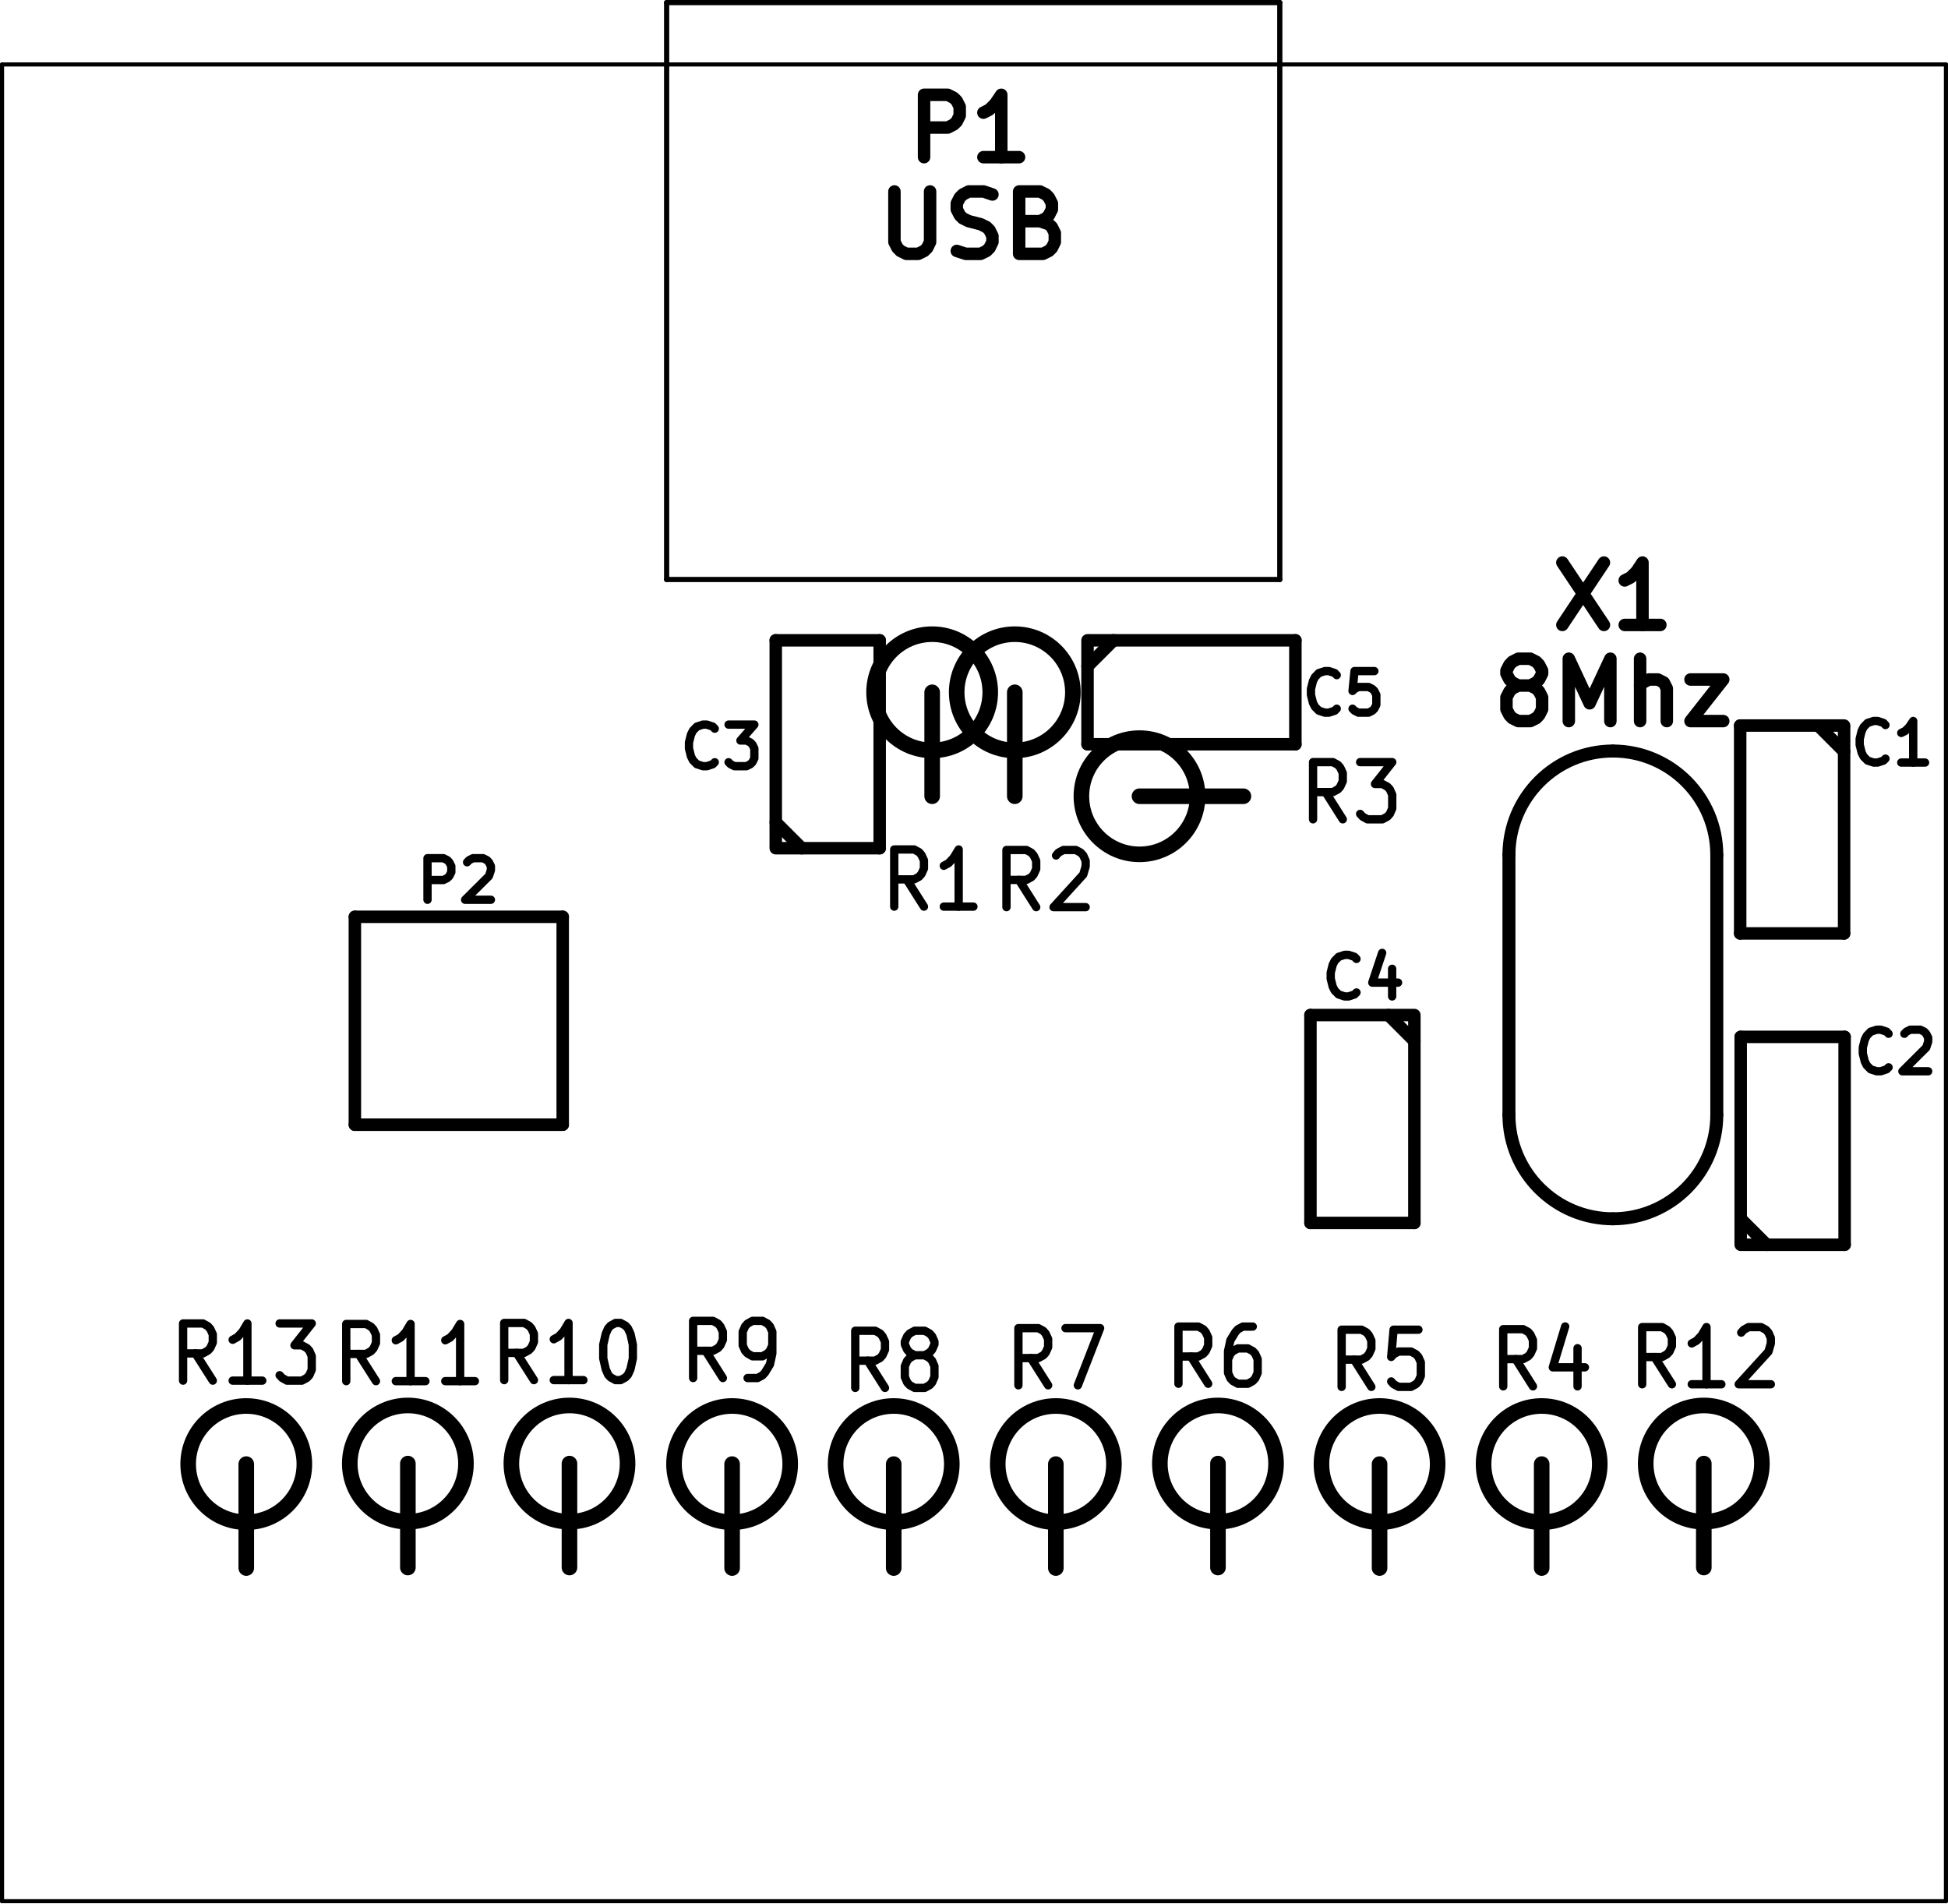
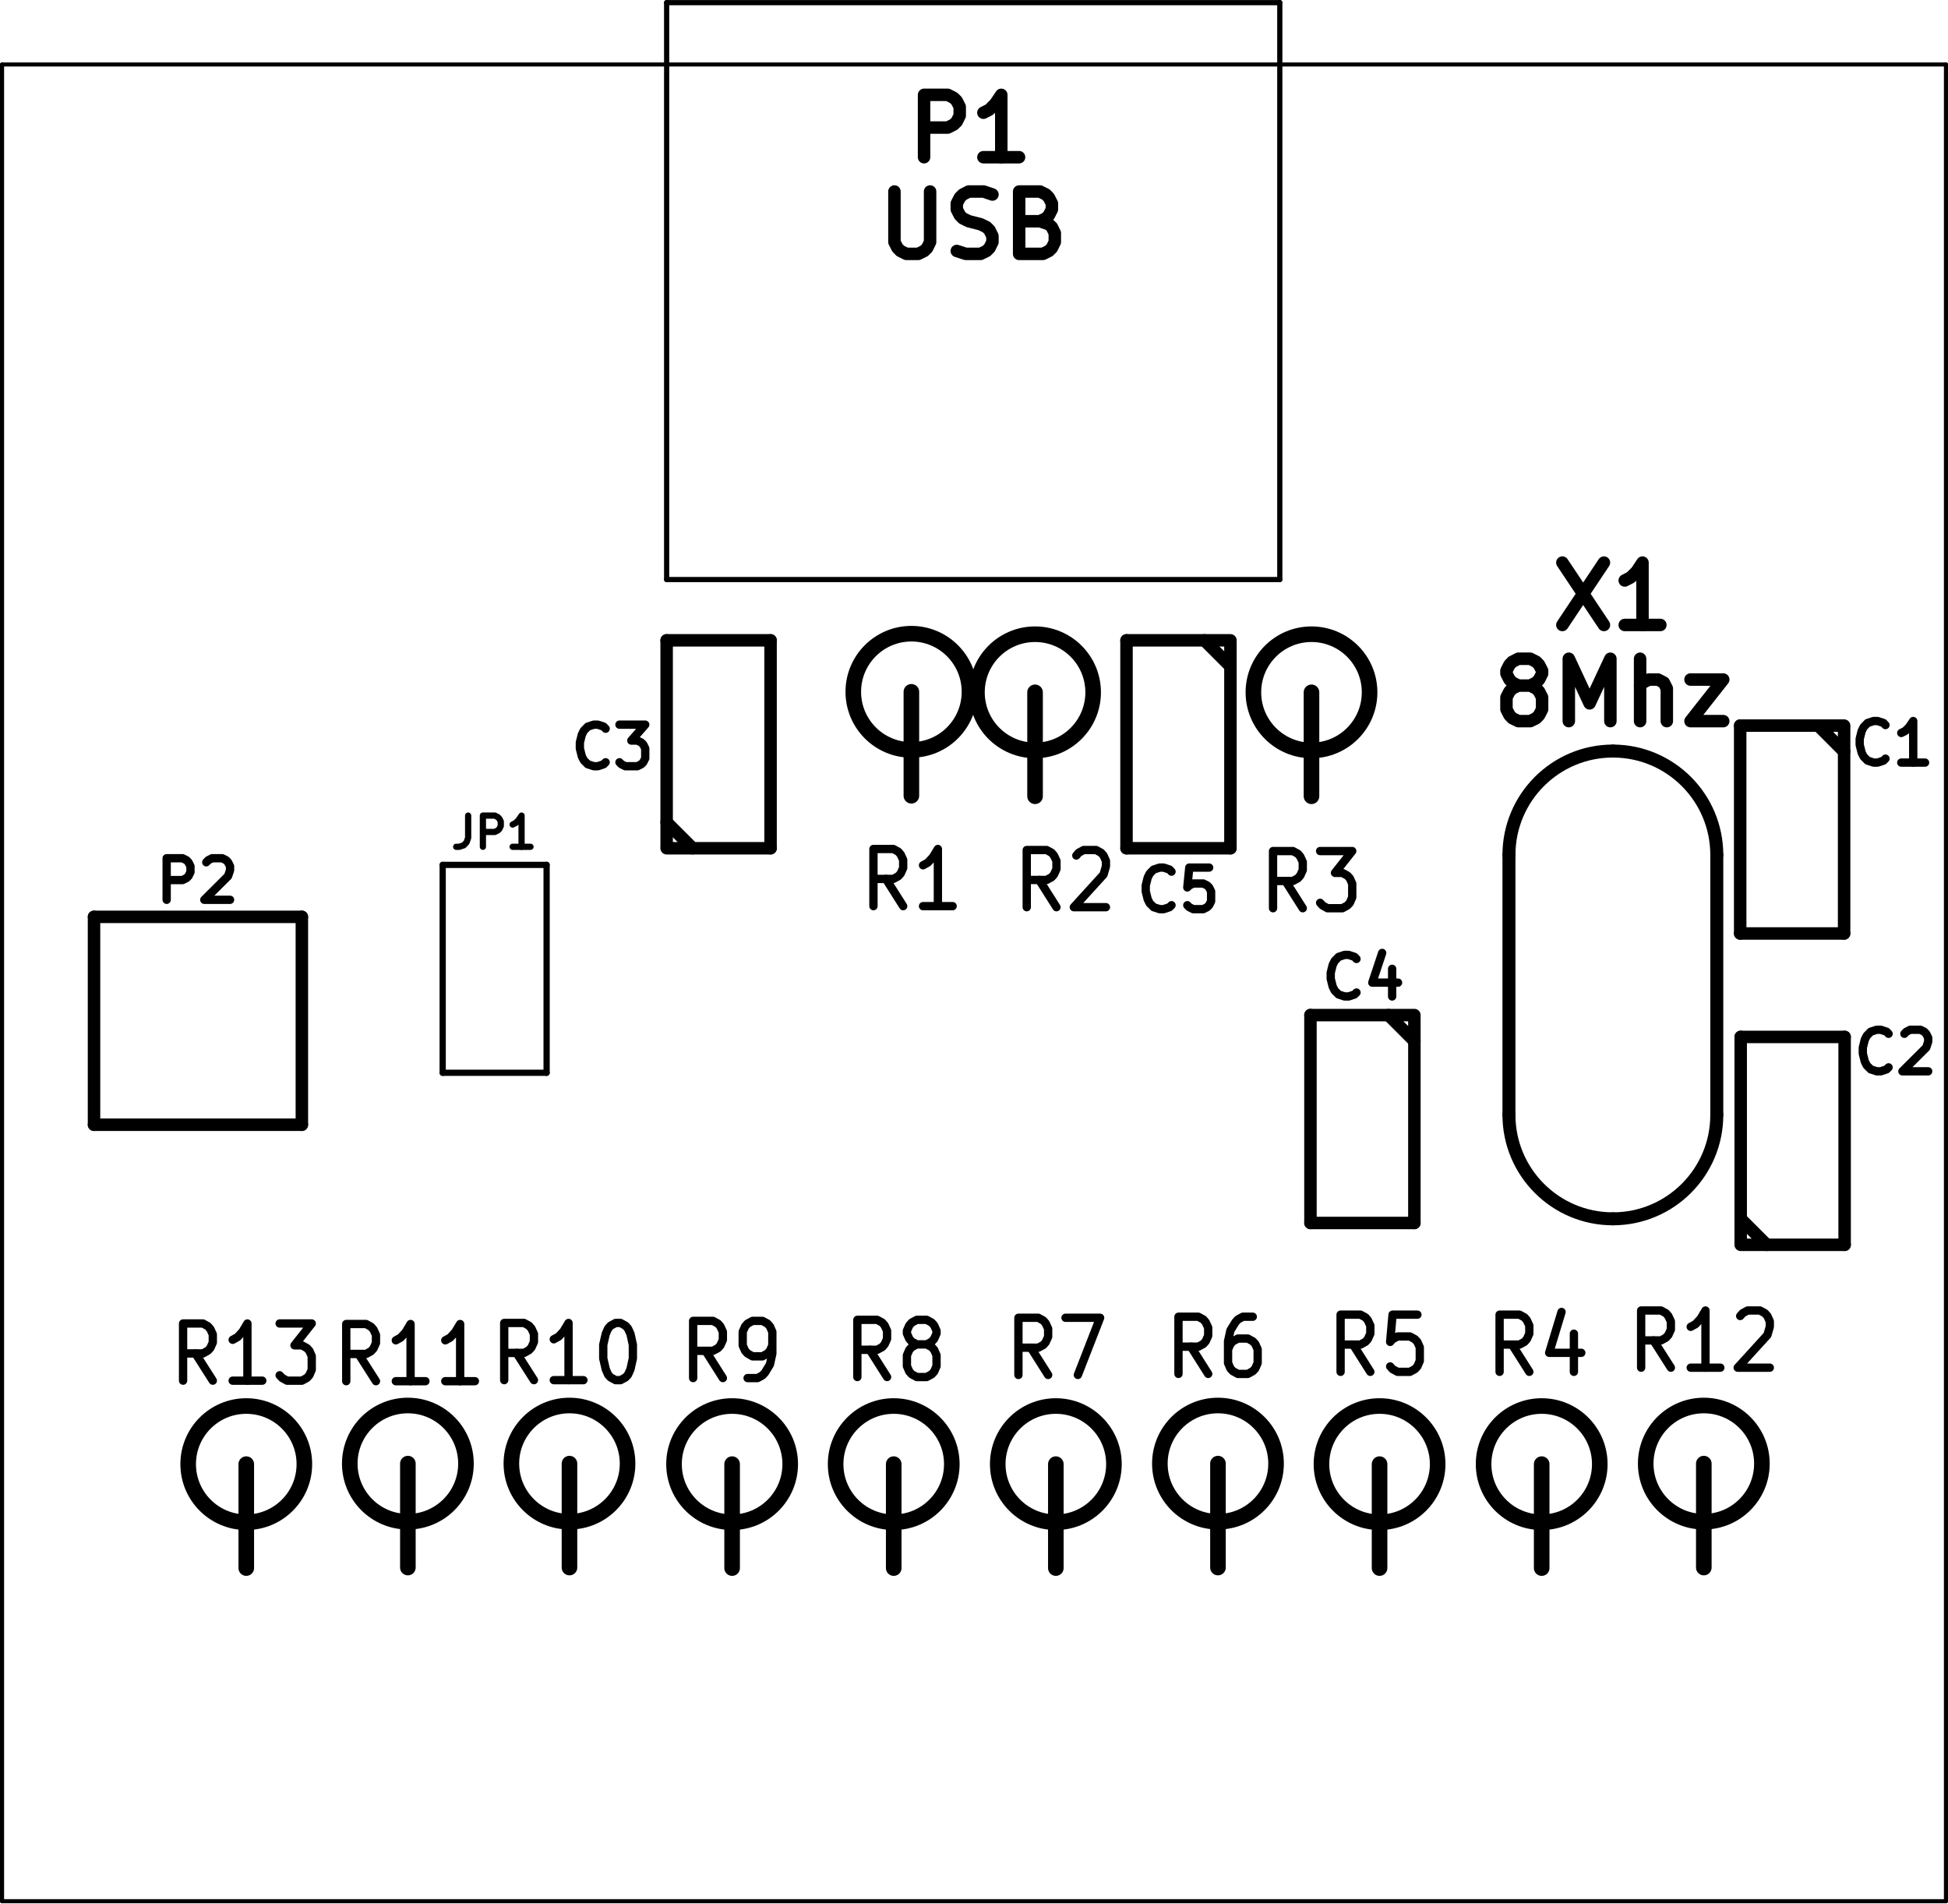
- <svg xmlns="http://www.w3.org/2000/svg" version="1.1" width="168.699" height="164.787" viewBox="0 0 18744.357 18309.685" id="svg2">
-   <defs id="defs326" />
-   <g style="fill:#000000;fill-opacity:1;stroke:#000000;stroke-linecap:round;stroke-linejoin:round;stroke-opacity:1" id="g8" transform="translate(-73440.374,-43325)" />
-   <g style="fill:#000000;fill-opacity:0;stroke:#000000;stroke-width:39.37;stroke-linecap:round;stroke-linejoin:round;stroke-opacity:1" id="g10" transform="translate(-73440.374,-43325)">
+ <svg xmlns="http://www.w3.org/2000/svg" version="1.1" width="168.699" height="164.79" viewBox="0 0 18744.366 18310.034" id="svg2">
+   <defs id="defs346" />
+   <g style="fill:#000000;fill-opacity:1;stroke:#000000;stroke-linecap:round;stroke-linejoin:round;stroke-opacity:1" id="g8" transform="translate(-73440.319,-43324.653)" />
+   <g style="fill:#000000;fill-opacity:0;stroke:#000000;stroke-width:39.37;stroke-linecap:round;stroke-linejoin:round;stroke-opacity:1" id="g10" transform="translate(-73440.319,-43324.653)">
    <path d="m 92165,61615 -18705,0" id="path12" />
    <path d="m 92165,43945 0,17670" id="path14" />
    <path d="m 73460,43945 18705,0" id="path16" />
    <path d="m 73460,61615 0,-17670" id="path18" />
  </g>
-   <g style="fill:#000000;fill-opacity:0;stroke:#000000;stroke-width:50;stroke-linecap:round;stroke-linejoin:round;stroke-opacity:1" id="g20" transform="translate(-73440.374,-43325)">
+   <g style="fill:#000000;fill-opacity:0;stroke:#000000;stroke-width:50;stroke-linecap:round;stroke-linejoin:round;stroke-opacity:1" id="g20" transform="translate(-73440.319,-43324.653)">
    <path d="m 79855,48900 0,-5550" id="path22" />
    <path d="m 85755,43350 0,5550" id="path24" />
    <path d="m 79855,48900 5900,0" id="path26" />
    <path d="m 79855,43350 5900,0" id="path28" />
  </g>
-   <g style="fill:#000000;fill-opacity:0;stroke:#000000;stroke-width:125;stroke-linecap:round;stroke-linejoin:round;stroke-opacity:1" id="g30" transform="translate(-73440.374,-43325)">
+   <g style="fill:#000000;fill-opacity:0;stroke:#000000;stroke-width:125;stroke-linecap:round;stroke-linejoin:round;stroke-opacity:1" id="g30" transform="translate(-73440.319,-43324.653)">
    <path d="m 89960,54050 0,-2500" id="path32" />
    <path d="m 87960,54050 0,-2500" id="path34" />
    <path d="m 88960,50550 a 1000,1000 0 0 0 -1000,1000" id="path36" />
    <path d="M 89960,51550 A 1000,1000 0 0 0 88960,50550" id="path38" />
    <path d="m 87960,54050 a 1000,1000 0 0 0 1000,1000" id="path40" />
    <path d="m 88960,55050 a 1000,1000 0 0 0 1000,-1000" id="path42" />
  </g>
-   <g style="fill:#000000;fill-opacity:0;stroke:#000000;stroke-width:120;stroke-linecap:round;stroke-linejoin:round;stroke-opacity:1" id="g44" transform="translate(-73440.374,-43325)">
-     <path d="m 80905,51465 0,-1980" id="path46" />
-     <path d="m 80905,49485 1000,0" id="path48" />
-     <path d="m 81905,49485 0,2000" id="path50" />
-     <path d="m 81905,51485 -1000,0" id="path52" />
-     <path d="m 81155,51485 -250,-250" id="path54" />
+   <g style="fill:#000000;fill-opacity:0;stroke:#000000;stroke-width:120;stroke-linecap:round;stroke-linejoin:round;stroke-opacity:1" id="g44" transform="translate(-73440.319,-43324.653)">
+     <path d="m 79855,51465 0,-1980" id="path46" />
+     <path d="m 79855,49485 1000,0" id="path48" />
+     <path d="m 80855,49485 0,2000" id="path50" />
+     <path d="m 80855,51485 -1000,0" id="path52" />
+     <path d="m 80105,51485 -250,-250" id="path54" />
    <path d="m 91185,50325 0,1980" id="path56" />
    <path d="m 91185,52305 -1000,0" id="path58" />
    <path d="m 90185,52305 0,-2000" id="path60" />
    <path d="m 90185,50305 1000,0" id="path62" />
    <path d="m 90935,50305 250,250" id="path64" />
    <path d="m 90190,55280 0,-1980" id="path66" />
    <path d="m 90190,53300 1000,0" id="path68" />
    <path d="m 91190,53300 0,2000" id="path70" />
    <path d="m 91190,55300 -1000,0" id="path72" />
    <path d="m 90440,55300 -250,-250" id="path74" />
    <path d="m 87050,53110 0,1980" id="path76" />
    <path d="m 87050,55090 -1000,0" id="path78" />
    <path d="m 86050,55090 0,-2000" id="path80" />
    <path d="m 86050,53090 1000,0" id="path82" />
    <path d="m 86800,53090 250,250" id="path84" />
-     <path d="m 83925,49485 1980,0" id="path86" />
-     <path d="m 85905,49485 0,1000" id="path88" />
-     <path d="m 85905,50485 -2000,0" id="path90" />
-     <path d="m 83905,50485 0,-1000" id="path92" />
-     <path d="m 83905,49735 250,-250" id="path94" />
+     <path d="m 85280,49505 0,1980" id="path86" />
+     <path d="m 85280,51485 -1000,0" id="path88" />
+     <path d="m 84280,51485 0,-2000" id="path90" />
+     <path d="m 84280,49485 1000,0" id="path92" />
+     <path d="m 85030,49485 250,250" id="path94" />
  </g>
-   <g style="fill:#000000;fill-opacity:0;stroke:#000000;stroke-width:150;stroke-linecap:round;stroke-linejoin:round;stroke-opacity:1" id="g96" transform="translate(-73440.374,-43325)">
-     <path d="m 82410,49985 0,1000" id="path98" />
-     <circle cx="82410" cy="49985" r="559.017" id="circle100" d="m 82969.017,49985 c 0,308.737 -250.28,559.017 -559.017,559.017 -308.737,0 -559.017,-250.28 -559.017,-559.017 0,-308.737 250.28,-559.017 559.017,-559.017 308.737,0 559.017,250.28 559.017,559.017 z" />
-     <path d="m 83205,49985 0,1000" id="path102" />
-     <circle cx="83205" cy="49985" r="559.017" id="circle104" d="m 83764.017,49985 c 0,308.737 -250.28,559.017 -559.017,559.017 -308.737,0 -559.017,-250.28 -559.017,-559.017 0,-308.737 250.28,-559.017 559.017,-559.017 308.737,0 559.017,250.28 559.017,559.017 z" />
-     <path d="m 84405,50985 1000,0" id="path106" />
-     <circle cx="84405" cy="50985" r="559.017" id="circle108" d="m 84964.017,50985 c 0,308.737 -250.28,559.017 -559.017,559.017 -308.737,0 -559.017,-250.28 -559.017,-559.017 0,-308.737 250.28,-559.017 559.017,-559.017 308.737,0 559.017,250.28 559.017,559.017 z" />
+   <g style="fill:#000000;fill-opacity:0;stroke:#000000;stroke-width:150;stroke-linecap:round;stroke-linejoin:round;stroke-opacity:1" id="g96" transform="translate(-73440.319,-43324.653)">
+     <path d="m 82210,49980 0,1000" id="path98" />
+     <circle cx="82210" cy="49980" r="559.017" id="circle100" d="m 82769.017,49980 c 0,308.737 -250.28,559.017 -559.017,559.017 -308.737,0 -559.017,-250.28 -559.017,-559.017 0,-308.737 250.28,-559.017 559.017,-559.017 308.737,0 559.017,250.28 559.017,559.017 z" />
+     <path d="m 83400,49985 0,1000" id="path102" />
+     <circle cx="83400" cy="49985" r="559.017" id="circle104" d="m 83959.017,49985 c 0,308.737 -250.28,559.017 -559.017,559.017 -308.737,0 -559.017,-250.28 -559.017,-559.017 0,-308.737 250.28,-559.017 559.017,-559.017 308.737,0 559.017,250.28 559.017,559.017 z" />
+     <path d="m 86060,49985 0,1000" id="path106" />
+     <circle cx="86060" cy="49985" r="559.017" id="circle108" d="m 86619.017,49985 c 0,308.737 -250.28,559.017 -559.017,559.017 -308.737,0 -559.017,-250.28 -559.017,-559.017 0,-308.737 250.28,-559.017 559.017,-559.017 308.737,0 559.017,250.28 559.017,559.017 z" />
  </g>
-   <g style="fill:#000000;fill-opacity:0;stroke:#000000;stroke-width:120;stroke-linecap:round;stroke-linejoin:round;stroke-opacity:1" id="g110" transform="translate(-73440.374,-43325)">
-     <path d="m 76855,52145 2000,0" id="path112" />
-     <path d="m 78855,52145 0,2000" id="path114" />
-     <path d="m 78855,54145 -2000,0" id="path116" />
-     <path d="m 76855,54145 0,-2000" id="path118" />
+   <g style="fill:#000000;fill-opacity:0;stroke:#000000;stroke-width:120;stroke-linecap:round;stroke-linejoin:round;stroke-opacity:1" id="g110" transform="translate(-73440.319,-43324.653)">
+     <path d="m 74345,52145 2000,0" id="path112" />
+     <path d="m 76345,52145 0,2000" id="path114" />
+     <path d="m 76345,54145 -2000,0" id="path116" />
+     <path d="m 74345,54145 0,-2000" id="path118" />
  </g>
-   <g style="fill:#000000;fill-opacity:0;stroke:#000000;stroke-width:150;stroke-linecap:round;stroke-linejoin:round;stroke-opacity:1" id="g120" transform="translate(-73440.374,-43325)">
+   <g style="fill:#000000;fill-opacity:0;stroke:#000000;stroke-width:150;stroke-linecap:round;stroke-linejoin:round;stroke-opacity:1" id="g120" transform="translate(-73440.319,-43324.653)">
    <path d="m 88275,57410 0,1000" id="path122" />
    <circle cx="88275" cy="57410" r="559.017" id="circle124" d="m 88834.017,57410 c 0,308.737 -250.28,559.017 -559.017,559.017 -308.737,0 -559.017,-250.28 -559.017,-559.017 0,-308.737 250.28,-559.017 559.017,-559.017 308.737,0 559.017,250.28 559.017,559.017 z" />
    <path d="m 86715,57410 0,1000" id="path126" />
    <circle cx="86715" cy="57410" r="559.017" id="circle128" d="m 87274.017,57410 c 0,308.737 -250.28,559.017 -559.017,559.017 -308.737,0 -559.017,-250.28 -559.017,-559.017 0,-308.737 250.28,-559.017 559.017,-559.017 308.737,0 559.017,250.28 559.017,559.017 z" />
    <path d="m 85160,57405 0,1000" id="path130" />
    <circle cx="85160" cy="57405" r="559.017" id="circle132" d="m 85719.017,57405 c 0,308.737 -250.28,559.017 -559.017,559.017 -308.737,0 -559.017,-250.28 -559.017,-559.017 0,-308.737 250.28,-559.017 559.017,-559.017 308.737,0 559.017,250.28 559.017,559.017 z" />
    <path d="m 83600,57410 0,1000" id="path134" />
    <circle cx="83600" cy="57410" r="559.017" id="circle136" d="m 84159.017,57410 c 0,308.737 -250.28,559.017 -559.017,559.017 -308.737,0 -559.017,-250.28 -559.017,-559.017 0,-308.737 250.28,-559.017 559.017,-559.017 308.737,0 559.017,250.28 559.017,559.017 z" />
    <path d="m 82040,57410 0,1000" id="path138" />
    <circle cx="82040" cy="57410" r="559.017" id="circle140" d="m 82599.017,57410 c 0,308.737 -250.28,559.017 -559.017,559.017 -308.737,0 -559.017,-250.28 -559.017,-559.017 0,-308.737 250.28,-559.017 559.017,-559.017 308.737,0 559.017,250.28 559.017,559.017 z" />
    <path d="m 80485,57410 0,1000" id="path142" />
    <circle cx="80485" cy="57410" r="559.017" id="circle144" d="m 81044.017,57410 c 0,308.737 -250.28,559.017 -559.017,559.017 -308.737,0 -559.017,-250.28 -559.017,-559.017 0,-308.737 250.28,-559.017 559.017,-559.017 308.737,0 559.017,250.28 559.017,559.017 z" />
    <path d="m 78920,57405 0,1000" id="path146" />
    <circle cx="78920" cy="57405" r="559.017" id="circle148" d="m 79479.017,57405 c 0,308.737 -250.28,559.017 -559.017,559.017 -308.737,0 -559.017,-250.28 -559.017,-559.017 0,-308.737 250.28,-559.017 559.017,-559.017 308.737,0 559.017,250.28 559.017,559.017 z" />
    <path d="m 77365,57405 0,1000" id="path150" />
    <circle cx="77365" cy="57405" r="559.017" id="circle152" d="m 77924.017,57405 c 0,308.737 -250.28,559.017 -559.017,559.017 -308.737,0 -559.017,-250.28 -559.017,-559.017 0,-308.737 250.28,-559.017 559.017,-559.017 308.737,0 559.017,250.28 559.017,559.017 z" />
    <path d="m 89835,57405 0,1000" id="path154" />
    <circle cx="89835" cy="57405" r="559.017" id="circle156" d="m 90394.017,57405 c 0,308.737 -250.28,559.017 -559.017,559.017 -308.737,0 -559.017,-250.28 -559.017,-559.017 0,-308.737 250.28,-559.017 559.017,-559.017 308.737,0 559.017,250.28 559.017,559.017 z" />
    <path d="m 75810,57410 0,1000" id="path158" />
    <circle cx="75810" cy="57410" r="559.017" id="circle160" d="m 76369.017,57410 c 0,308.737 -250.28,559.017 -559.017,559.017 -308.737,0 -559.017,-250.28 -559.017,-559.017 0,-308.737 250.28,-559.017 559.017,-559.017 308.737,0 559.017,250.28 559.017,559.017 z" />
  </g>
-   <g style="fill:#000000;fill-opacity:0;stroke:#000000;stroke-width:120;stroke-linecap:round;stroke-linejoin:round;stroke-opacity:1" id="g162" transform="translate(-73440.374,-43325)">
-     <path d="m 82332,44837 0,-600 228,0 57,29 29,29 29,57 0,85 -29,58 -29,28 -57,29 -228,0" id="path164" />
-     <path d="m 83246,44837 -343,0" id="path166" />
-     <path d="m 83075,44837 0,-600 -58,86 -57,57 -57,29" id="path168" />
-     <path d="m 82047,45167 0,486 29,57 29,29 57,28 114,0 57,-28 29,-29 28,-57 0,-486" id="path170" />
-     <path d="m 82647,45739 86,28 143,0 57,-28 29,-29 28,-57 0,-57 -28,-57 -29,-29 -57,-28 -114,-29 -57,-28 -29,-29 -29,-57 0,-57 29,-57 29,-29 57,-29 143,0 85,29" id="path172" />
-     <path d="m 83447,45453 86,29 29,28 28,57 0,86 -28,57 -29,29 -57,28 -229,0 0,-600 200,0 58,29 28,29 29,57 0,57 -29,57 -28,29 -58,28 -200,0" id="path174" />
-     <path d="m 88474,48737 400,600" id="path176" />
-     <path d="m 88874,48737 -400,600" id="path178" />
-     <path d="m 89417,49337 -343,0" id="path180" />
-     <path d="m 89245,49337 0,-600 -57,86 -57,57 -57,29" id="path182" />
-     <path d="m 88050,49920 -57,-29 -28,-29 -29,-57 0,-28 29,-57 28,-29 57,-29 115,0 57,29 28,29 29,57 0,28 -29,57 -28,29 -57,29 -115,0 -57,28 -28,29 -29,57 0,114 29,57 28,29 57,28 115,0 57,-28 28,-29 29,-57 0,-114 -29,-57 -28,-29 -57,-28" id="path184" />
-     <path d="m 88536,50262 0,-600 200,429 200,-429 0,600" id="path186" />
-     <path d="m 89222,50262 0,-600" id="path188" />
-     <path d="m 89479,50262 0,-314 -29,-57 -57,-29 -86,0 -57,29 -28,29" id="path190" />
-     <path d="m 89707,49862 315,0 -315,400 315,0" id="path192" />
+   <g style="fill:#000000;fill-opacity:0;stroke:#000000;stroke-width:60;stroke-linecap:round;stroke-linejoin:round;stroke-opacity:1" id="g162" transform="translate(-73440.319,-43324.653)">
+     <path d="m 77700,51645 1000,0" id="path164" />
+     <path d="m 78700,51645 0,2000" id="path166" />
+     <path d="m 78700,53645 -1000,0" id="path168" />
+     <path d="m 77700,53645 0,-2000" id="path170" />
  </g>
-   <g style="fill:#000000;fill-opacity:0;stroke:#000000;stroke-width:80;stroke-linecap:round;stroke-linejoin:round;stroke-opacity:1" id="g194" transform="translate(-73440.374,-43325)">
-     <path d="m 80318,50658 -19,19 -57,19 -38,0 -58,-19 -38,-38 -19,-38 -19,-76 0,-57 19,-76 19,-38 38,-39 58,-19 38,0 57,19 19,20" id="path196" />
-     <path d="m 80451,50296 248,0 -134,153 58,0 38,19 19,19 19,38 0,95 -19,38 -19,19 -38,19 -115,0 -38,-19 -19,-19" id="path198" />
-     <path d="m 91583,50623 -19,19 -57,19 -38,0 -58,-19 -38,-38 -19,-38 -19,-76 0,-57 19,-76 19,-38 38,-39 58,-19 38,0 57,19 19,20" id="path200" />
-     <path d="m 91964,50661 -229,0" id="path202" />
-     <path d="m 91850,50661 0,-400 -39,58 -38,38 -38,19" id="path204" />
-     <path d="m 91613,53593 -19,19 -57,19 -38,0 -58,-19 -38,-38 -19,-38 -19,-76 0,-57 19,-76 19,-38 38,-39 58,-19 38,0 57,19 19,20" id="path206" />
-     <path d="m 91765,53270 19,-20 38,-19 96,0 38,19 19,20 19,38 0,38 -19,57 -229,228 248,0" id="path208" />
-     <path d="m 86493,52873 -19,19 -57,19 -38,0 -58,-19 -38,-38 -19,-38 -19,-76 0,-57 19,-76 19,-38 38,-39 58,-19 38,0 57,19 19,20" id="path210" />
-     <path d="m 86836,52645 0,266" id="path212" />
-     <path d="m 86740,52492 -95,286 248,0" id="path214" />
-     <path d="m 86303,50143 -19,19 -57,19 -38,0 -58,-19 -38,-38 -19,-38 -19,-76 0,-57 19,-76 19,-38 38,-39 58,-19 38,0 57,19 19,20" id="path216" />
-     <path d="m 86665,49781 -191,0 -19,191 19,-19 38,-19 96,0 38,19 19,19 19,38 0,95 -19,38 -19,19 -38,19 -96,0 -38,-19 -19,-19" id="path218" />
-     <path d="m 82331,52047 -166,-262" id="path220" />
-     <path d="m 82045,52047 0,-550 191,0 48,26 23,27 24,52 0,78 -24,53 -23,26 -48,26 -191,0" id="path222" />
-     <path d="m 82807,52047 -285,0" id="path224" />
-     <path d="m 82665,52047 0,-550 -48,79 -48,52 -47,26" id="path226" />
-     <path d="m 83411,52052 -166,-262" id="path228" />
-     <path d="m 83125,52052 0,-550 191,0 48,26 23,27 24,52 0,78 -24,53 -23,26 -48,26 -191,0" id="path230" />
-     <path d="m 83602,51555 23,-27 48,-26 119,0 48,26 24,27 23,52 0,52 -23,79 -286,314 309,0" id="path232" />
-     <path d="m 86361,51207 -166,-262" id="path234" />
-     <path d="m 86075,51207 0,-550 191,0 48,26 23,27 24,52 0,78 -24,53 -23,26 -48,26 -191,0" id="path236" />
-     <path d="m 86528,50657 309,0 -166,210 71,0 48,26 24,26 23,52 0,131 -23,53 -24,26 -48,26 -143,0 -47,-26 -24,-26" id="path238" />
-     <path d="m 77554,51981 0,-400 153,0 38,19 19,20 19,38 0,57 -19,38 -19,19 -38,19 -153,0" id="path240" />
-     <path d="m 77935,51620 19,-20 38,-19 96,0 38,19 19,20 19,38 0,38 -19,57 -229,228 248,0" id="path242" />
-     <path d="m 88191,56662 -166,-262" id="path244" />
-     <path d="m 87905,56662 0,-550 191,0 48,26 23,27 24,52 0,78 -24,53 -23,26 -48,26 -191,0" id="path246" />
-     <path d="m 88620,56295 0,367" id="path248" />
-     <path d="m 88501,56086 -119,393 309,0" id="path250" />
-     <path d="m 86636,56667 -166,-262" id="path252" />
-     <path d="m 86350,56667 0,-550 191,0 48,26 23,27 24,52 0,78 -24,53 -23,26 -48,26 -191,0" id="path254" />
-     <path d="m 87089,56117 -239,0 -23,262 23,-26 48,-26 119,0 48,26 24,26 23,52 0,131 -23,53 -24,26 -48,26 -119,0 -48,-26 -23,-26" id="path256" />
-     <path d="m 85066,56637 -166,-262" id="path258" />
-     <path d="m 84780,56637 0,-550 191,0 48,26 23,27 24,52 0,78 -24,53 -23,26 -48,26 -191,0" id="path260" />
-     <path d="m 85495,56087 -95,0 -48,26 -24,27 -48,78 -23,105 0,209 23,53 24,26 48,26 95,0 48,-26 24,-26 23,-53 0,-131 -23,-52 -24,-26 -48,-26 -95,0 -48,26 -24,26 -23,52" id="path262" />
-     <path d="m 83526,56652 -166,-262" id="path264" />
-     <path d="m 83240,56652 0,-550 191,0 48,26 23,27 24,52 0,78 -24,53 -23,26 -48,26 -191,0" id="path266" />
-     <path d="m 83693,56102 333,0 -214,550" id="path268" />
-     <path d="m 81956,56677 -166,-262" id="path270" />
-     <path d="m 81670,56677 0,-550 191,0 48,26 23,27 24,52 0,78 -24,53 -23,26 -48,26 -191,0" id="path272" />
-     <path d="m 82242,56363 -48,-26 -24,-27 -23,-52 0,-26 23,-52 24,-27 48,-26 95,0 48,26 24,27 23,52 0,26 -23,52 -24,27 -48,26 -95,0 -48,26 -24,26 -23,53 0,104 23,53 24,26 48,26 95,0 48,-26 24,-26 23,-53 0,-104 -23,-53 -24,-26 -48,-26" id="path274" />
-     <path d="m 80396,56582 -166,-262" id="path276" />
-     <path d="m 80110,56582 0,-550 191,0 48,26 23,27 24,52 0,78 -24,53 -23,26 -48,26 -191,0" id="path278" />
-     <path d="m 80634,56582 96,0 47,-26 24,-26 48,-79 23,-105 0,-209 -23,-52 -24,-27 -48,-26 -95,0 -48,26 -24,27 -23,52 0,131 23,52 24,26 48,27 95,0 48,-27 24,-26 23,-52" id="path280" />
-     <path d="m 78578,56602 -167,-262" id="path282" />
-     <path d="m 78292,56602 0,-550 191,0 47,26 24,27 24,52 0,78 -24,53 -24,26 -47,26 -191,0" id="path284" />
-     <path d="m 79054,56602 -285,0" id="path286" />
-     <path d="m 78911,56602 0,-550 -47,79 -48,52 -47,26" id="path288" />
-     <path d="m 79364,56052 47,0 48,26 24,27 24,52 23,105 0,131 -23,104 -24,53 -24,26 -48,26 -47,0 -48,-26 -24,-26 -23,-53 -24,-104 0,-131 24,-105 23,-52 24,-27 48,-26" id="path290" />
-     <path d="m 77058,56612 -167,-262" id="path292" />
-     <path d="m 76772,56612 0,-550 191,0 47,26 24,27 24,52 0,78 -24,53 -24,26 -47,26 -191,0" id="path294" />
-     <path d="m 77534,56612 -285,0" id="path296" />
-     <path d="m 77391,56612 0,-550 -47,79 -48,52 -47,26" id="path298" />
-     <path d="m 78010,56612 -285,0" id="path300" />
-     <path d="m 77868,56612 0,-550 -48,79 -48,52 -47,26" id="path302" />
-     <path d="m 89528,56642 -167,-262" id="path304" />
-     <path d="m 89242,56642 0,-550 191,0 47,26 24,27 24,52 0,78 -24,53 -24,26 -47,26 -191,0" id="path306" />
-     <path d="m 90004,56642 -285,0" id="path308" />
-     <path d="m 89861,56642 0,-550 -47,79 -48,52 -47,26" id="path310" />
-     <path d="m 90195,56145 24,-27 47,-26 119,0 48,26 24,27 23,52 0,52 -23,79 -286,314 309,0" id="path312" />
-     <path d="m 75488,56607 -167,-262" id="path314" />
-     <path d="m 75202,56607 0,-550 191,0 47,26 24,27 24,52 0,78 -24,53 -24,26 -47,26 -191,0" id="path316" />
-     <path d="m 75964,56607 -285,0" id="path318" />
-     <path d="m 75821,56607 0,-550 -47,79 -48,52 -47,26" id="path320" />
-     <path d="m 76131,56057 309,0 -166,210 71,0 48,26 24,26 23,52 0,131 -23,53 -24,26 -48,26 -143,0 -47,-26 -24,-26" id="path322" />
+   <g style="fill:#000000;fill-opacity:0;stroke:#000000;stroke-width:120;stroke-linecap:round;stroke-linejoin:round;stroke-opacity:1" id="g172" transform="translate(-73440.319,-43324.653)">
+     <path d="m 82332,44837 0,-600 228,0 57,29 29,29 29,57 0,85 -29,58 -29,28 -57,29 -228,0" id="path174" />
+     <path d="m 83246,44837 -343,0" id="path176" />
+     <path d="m 83075,44837 0,-600 -58,86 -57,57 -57,29" id="path178" />
+     <path d="m 82047,45167 0,486 29,57 29,29 57,28 114,0 57,-28 29,-29 28,-57 0,-486" id="path180" />
+     <path d="m 82647,45739 86,28 143,0 57,-28 29,-29 28,-57 0,-57 -28,-57 -29,-29 -57,-28 -114,-29 -57,-28 -29,-29 -29,-57 0,-57 29,-57 29,-29 57,-29 143,0 85,29" id="path182" />
+     <path d="m 83447,45453 86,29 29,28 28,57 0,86 -28,57 -29,29 -57,28 -229,0 0,-600 200,0 58,29 28,29 29,57 0,57 -29,57 -28,29 -58,28 -200,0" id="path184" />
+     <path d="m 88474,48737 400,600" id="path186" />
+     <path d="m 88874,48737 -400,600" id="path188" />
+     <path d="m 89417,49337 -343,0" id="path190" />
+     <path d="m 89245,49337 0,-600 -57,86 -57,57 -57,29" id="path192" />
+     <path d="m 88050,49920 -57,-29 -28,-29 -29,-57 0,-28 29,-57 28,-29 57,-29 115,0 57,29 28,29 29,57 0,28 -29,57 -28,29 -57,29 -115,0 -57,28 -28,29 -29,57 0,114 29,57 28,29 57,28 115,0 57,-28 28,-29 29,-57 0,-114 -29,-57 -28,-29 -57,-28" id="path194" />
+     <path d="m 88536,50262 0,-600 200,429 200,-429 0,600" id="path196" />
+     <path d="m 89222,50262 0,-600" id="path198" />
+     <path d="m 89479,50262 0,-314 -29,-57 -57,-29 -86,0 -57,29 -28,29" id="path200" />
+     <path d="m 89707,49862 315,0 -315,400 315,0" id="path202" />
+   </g>
+   <g style="fill:#000000;fill-opacity:0;stroke:#000000;stroke-width:80;stroke-linecap:round;stroke-linejoin:round;stroke-opacity:1" id="g204" transform="translate(-73440.319,-43324.653)">
+     <path d="m 79268,50658 -19,19 -57,19 -38,0 -58,-19 -38,-38 -19,-38 -19,-76 0,-57 19,-76 19,-38 38,-39 58,-19 38,0 57,19 19,20" id="path206" />
+     <path d="m 79401,50296 248,0 -134,153 58,0 38,19 19,19 19,38 0,95 -19,38 -19,19 -38,19 -115,0 -38,-19 -19,-19" id="path208" />
+     <path d="m 91583,50623 -19,19 -57,19 -38,0 -58,-19 -38,-38 -19,-38 -19,-76 0,-57 19,-76 19,-38 38,-39 58,-19 38,0 57,19 19,20" id="path210" />
+     <path d="m 91964,50661 -229,0" id="path212" />
+     <path d="m 91850,50661 0,-400 -39,58 -38,38 -38,19" id="path214" />
+     <path d="m 91613,53593 -19,19 -57,19 -38,0 -58,-19 -38,-38 -19,-38 -19,-76 0,-57 19,-76 19,-38 38,-39 58,-19 38,0 57,19 19,20" id="path216" />
+     <path d="m 91765,53270 19,-20 38,-19 96,0 38,19 19,20 19,38 0,38 -19,57 -229,228 248,0" id="path218" />
+     <path d="m 86493,52873 -19,19 -57,19 -38,0 -58,-19 -38,-38 -19,-38 -19,-76 0,-57 19,-76 19,-38 38,-39 58,-19 38,0 57,19 19,20" id="path220" />
+     <path d="m 86836,52645 0,266" id="path222" />
+     <path d="m 86740,52492 -95,286 248,0" id="path224" />
+     <path d="m 84713,52033 -19,19 -57,19 -38,0 -58,-19 -38,-38 -19,-38 -19,-76 0,-57 19,-76 19,-38 38,-39 58,-19 38,0 57,19 19,20" id="path226" />
+     <path d="m 85075,51671 -191,0 -19,191 19,-19 38,-19 96,0 38,19 19,19 19,38 0,95 -19,38 -19,19 -38,19 -96,0 -38,-19 -19,-19" id="path228" />
+     <path d="m 82131,52042 -166,-262" id="path230" />
+     <path d="m 81845,52042 0,-550 191,0 48,26 23,27 24,52 0,78 -24,53 -23,26 -48,26 -191,0" id="path232" />
+     <path d="m 82607,52042 -285,0" id="path234" />
+     <path d="m 82465,52042 0,-550 -48,79 -48,52 -47,26" id="path236" />
+     <path d="m 83606,52052 -166,-262" id="path238" />
+     <path d="m 83320,52052 0,-550 191,0 48,26 23,27 24,52 0,78 -24,53 -23,26 -48,26 -191,0" id="path240" />
+     <path d="m 83797,51555 23,-27 48,-26 119,0 48,26 24,27 23,52 0,52 -23,79 -286,314 309,0" id="path242" />
+     <path d="m 85976,52062 -166,-262" id="path244" />
+     <path d="m 85690,52062 0,-550 191,0 48,26 23,27 24,52 0,78 -24,53 -23,26 -48,26 -191,0" id="path246" />
+     <path d="m 86143,51512 309,0 -166,210 71,0 48,26 24,26 23,52 0,131 -23,53 -24,26 -48,26 -143,0 -47,-26 -24,-26" id="path248" />
+     <path d="m 75044,51981 0,-400 153,0 38,19 19,20 19,38 0,57 -19,38 -19,19 -38,19 -153,0" id="path250" />
+     <path d="m 75425,51620 19,-20 38,-19 96,0 38,19 19,20 19,38 0,38 -19,57 -229,228 248,0" id="path252" />
+     <path d="m 88156,56522 -166,-262" id="path254" />
+     <path d="m 87870,56522 0,-550 191,0 48,26 23,27 24,52 0,78 -24,53 -23,26 -48,26 -191,0" id="path256" />
+     <path d="m 88585,56155 0,367" id="path258" />
+     <path d="m 88466,55946 -119,393 309,0" id="path260" />
+     <path d="m 86626,56522 -166,-262" id="path262" />
+     <path d="m 86340,56522 0,-550 191,0 48,26 23,27 24,52 0,78 -24,53 -23,26 -48,26 -191,0" id="path264" />
+     <path d="m 87079,55972 -239,0 -23,262 23,-26 48,-26 119,0 48,26 24,26 23,52 0,131 -23,53 -24,26 -48,26 -119,0 -48,-26 -23,-26" id="path266" />
+     <path d="m 85066,56542 -166,-262" id="path268" />
+     <path d="m 84780,56542 0,-550 191,0 48,26 23,27 24,52 0,78 -24,53 -23,26 -48,26 -191,0" id="path270" />
+     <path d="m 85495,55992 -95,0 -48,26 -24,27 -48,78 -23,105 0,209 23,53 24,26 48,26 95,0 48,-26 24,-26 23,-53 0,-131 -23,-52 -24,-26 -48,-26 -95,0 -48,26 -24,26 -23,52" id="path272" />
+     <path d="m 83526,56552 -166,-262" id="path274" />
+     <path d="m 83240,56552 0,-550 191,0 48,26 23,27 24,52 0,78 -24,53 -23,26 -48,26 -191,0" id="path276" />
+     <path d="m 83693,56002 333,0 -214,550" id="path278" />
+     <path d="m 81976,56572 -166,-262" id="path280" />
+     <path d="m 81690,56572 0,-550 191,0 48,26 23,27 24,52 0,78 -24,53 -23,26 -48,26 -191,0" id="path282" />
+     <path d="m 82262,56258 -48,-26 -24,-27 -23,-52 0,-26 23,-52 24,-27 48,-26 95,0 48,26 24,27 23,52 0,26 -23,52 -24,27 -48,26 -95,0 -48,26 -24,26 -23,53 0,104 23,53 24,26 48,26 95,0 48,-26 24,-26 23,-53 0,-104 -23,-53 -24,-26 -48,-26" id="path284" />
+     <path d="m 80396,56582 -166,-262" id="path286" />
+     <path d="m 80110,56582 0,-550 191,0 48,26 23,27 24,52 0,78 -24,53 -23,26 -48,26 -191,0" id="path288" />
+     <path d="m 80634,56582 96,0 47,-26 24,-26 48,-79 23,-105 0,-209 -23,-52 -24,-27 -48,-26 -95,0 -48,26 -24,27 -23,52 0,131 23,52 24,26 48,27 95,0 48,-27 24,-26 23,-52" id="path290" />
+     <path d="m 78578,56602 -167,-262" id="path292" />
+     <path d="m 78292,56602 0,-550 191,0 47,26 24,27 24,52 0,78 -24,53 -24,26 -47,26 -191,0" id="path294" />
+     <path d="m 79054,56602 -285,0" id="path296" />
+     <path d="m 78911,56602 0,-550 -47,79 -48,52 -47,26" id="path298" />
+     <path d="m 79364,56052 47,0 48,26 24,27 24,52 23,105 0,131 -23,104 -24,53 -24,26 -48,26 -47,0 -48,-26 -24,-26 -23,-53 -24,-104 0,-131 24,-105 23,-52 24,-27 48,-26" id="path300" />
+     <path d="m 77058,56612 -167,-262" id="path302" />
+     <path d="m 76772,56612 0,-550 191,0 47,26 24,27 24,52 0,78 -24,53 -24,26 -47,26 -191,0" id="path304" />
+     <path d="m 77534,56612 -285,0" id="path306" />
+     <path d="m 77391,56612 0,-550 -47,79 -48,52 -47,26" id="path308" />
+     <path d="m 78010,56612 -285,0" id="path310" />
+     <path d="m 77868,56612 0,-550 -48,79 -48,52 -47,26" id="path312" />
+     <path d="m 89518,56482 -167,-262" id="path314" />
+     <path d="m 89232,56482 0,-550 191,0 47,26 24,27 24,52 0,78 -24,53 -24,26 -47,26 -191,0" id="path316" />
+     <path d="m 89994,56482 -285,0" id="path318" />
+     <path d="m 89851,56482 0,-550 -47,79 -48,52 -47,26" id="path320" />
+     <path d="m 90185,55985 24,-27 47,-26 119,0 48,26 24,27 23,52 0,52 -23,79 -286,314 309,0" id="path322" />
+     <path d="m 75488,56607 -167,-262" id="path324" />
+     <path d="m 75202,56607 0,-550 191,0 47,26 24,27 24,52 0,78 -24,53 -24,26 -47,26 -191,0" id="path326" />
+     <path d="m 75964,56607 -285,0" id="path328" />
+     <path d="m 75821,56607 0,-550 -47,79 -48,52 -47,26" id="path330" />
+     <path d="m 76131,56057 309,0 -166,210 71,0 48,26 24,26 23,52 0,131 -23,53 -24,26 -48,26 -143,0 -47,-26 -24,-26" id="path332" />
+   </g>
+   <g style="fill:#000000;fill-opacity:0;stroke:#000000;stroke-width:60;stroke-linecap:round;stroke-linejoin:round;stroke-opacity:1" id="g334" transform="translate(-73440.319,-43324.653)">
+     <path d="m 77945,51171 0,214 -15,43 -28,29 -43,14 -29,0" id="path336" />
+     <path d="m 78087,51471 0,-300 115,0 28,14 15,15 14,28 0,43 -14,29 -15,14 -28,14 -115,0" id="path338" />
+     <path d="m 78545,51471 -172,0" id="path340" />
+     <path d="m 78459,51471 0,-300 -29,43 -28,28 -29,15" id="path342" />
  </g>
</svg>
